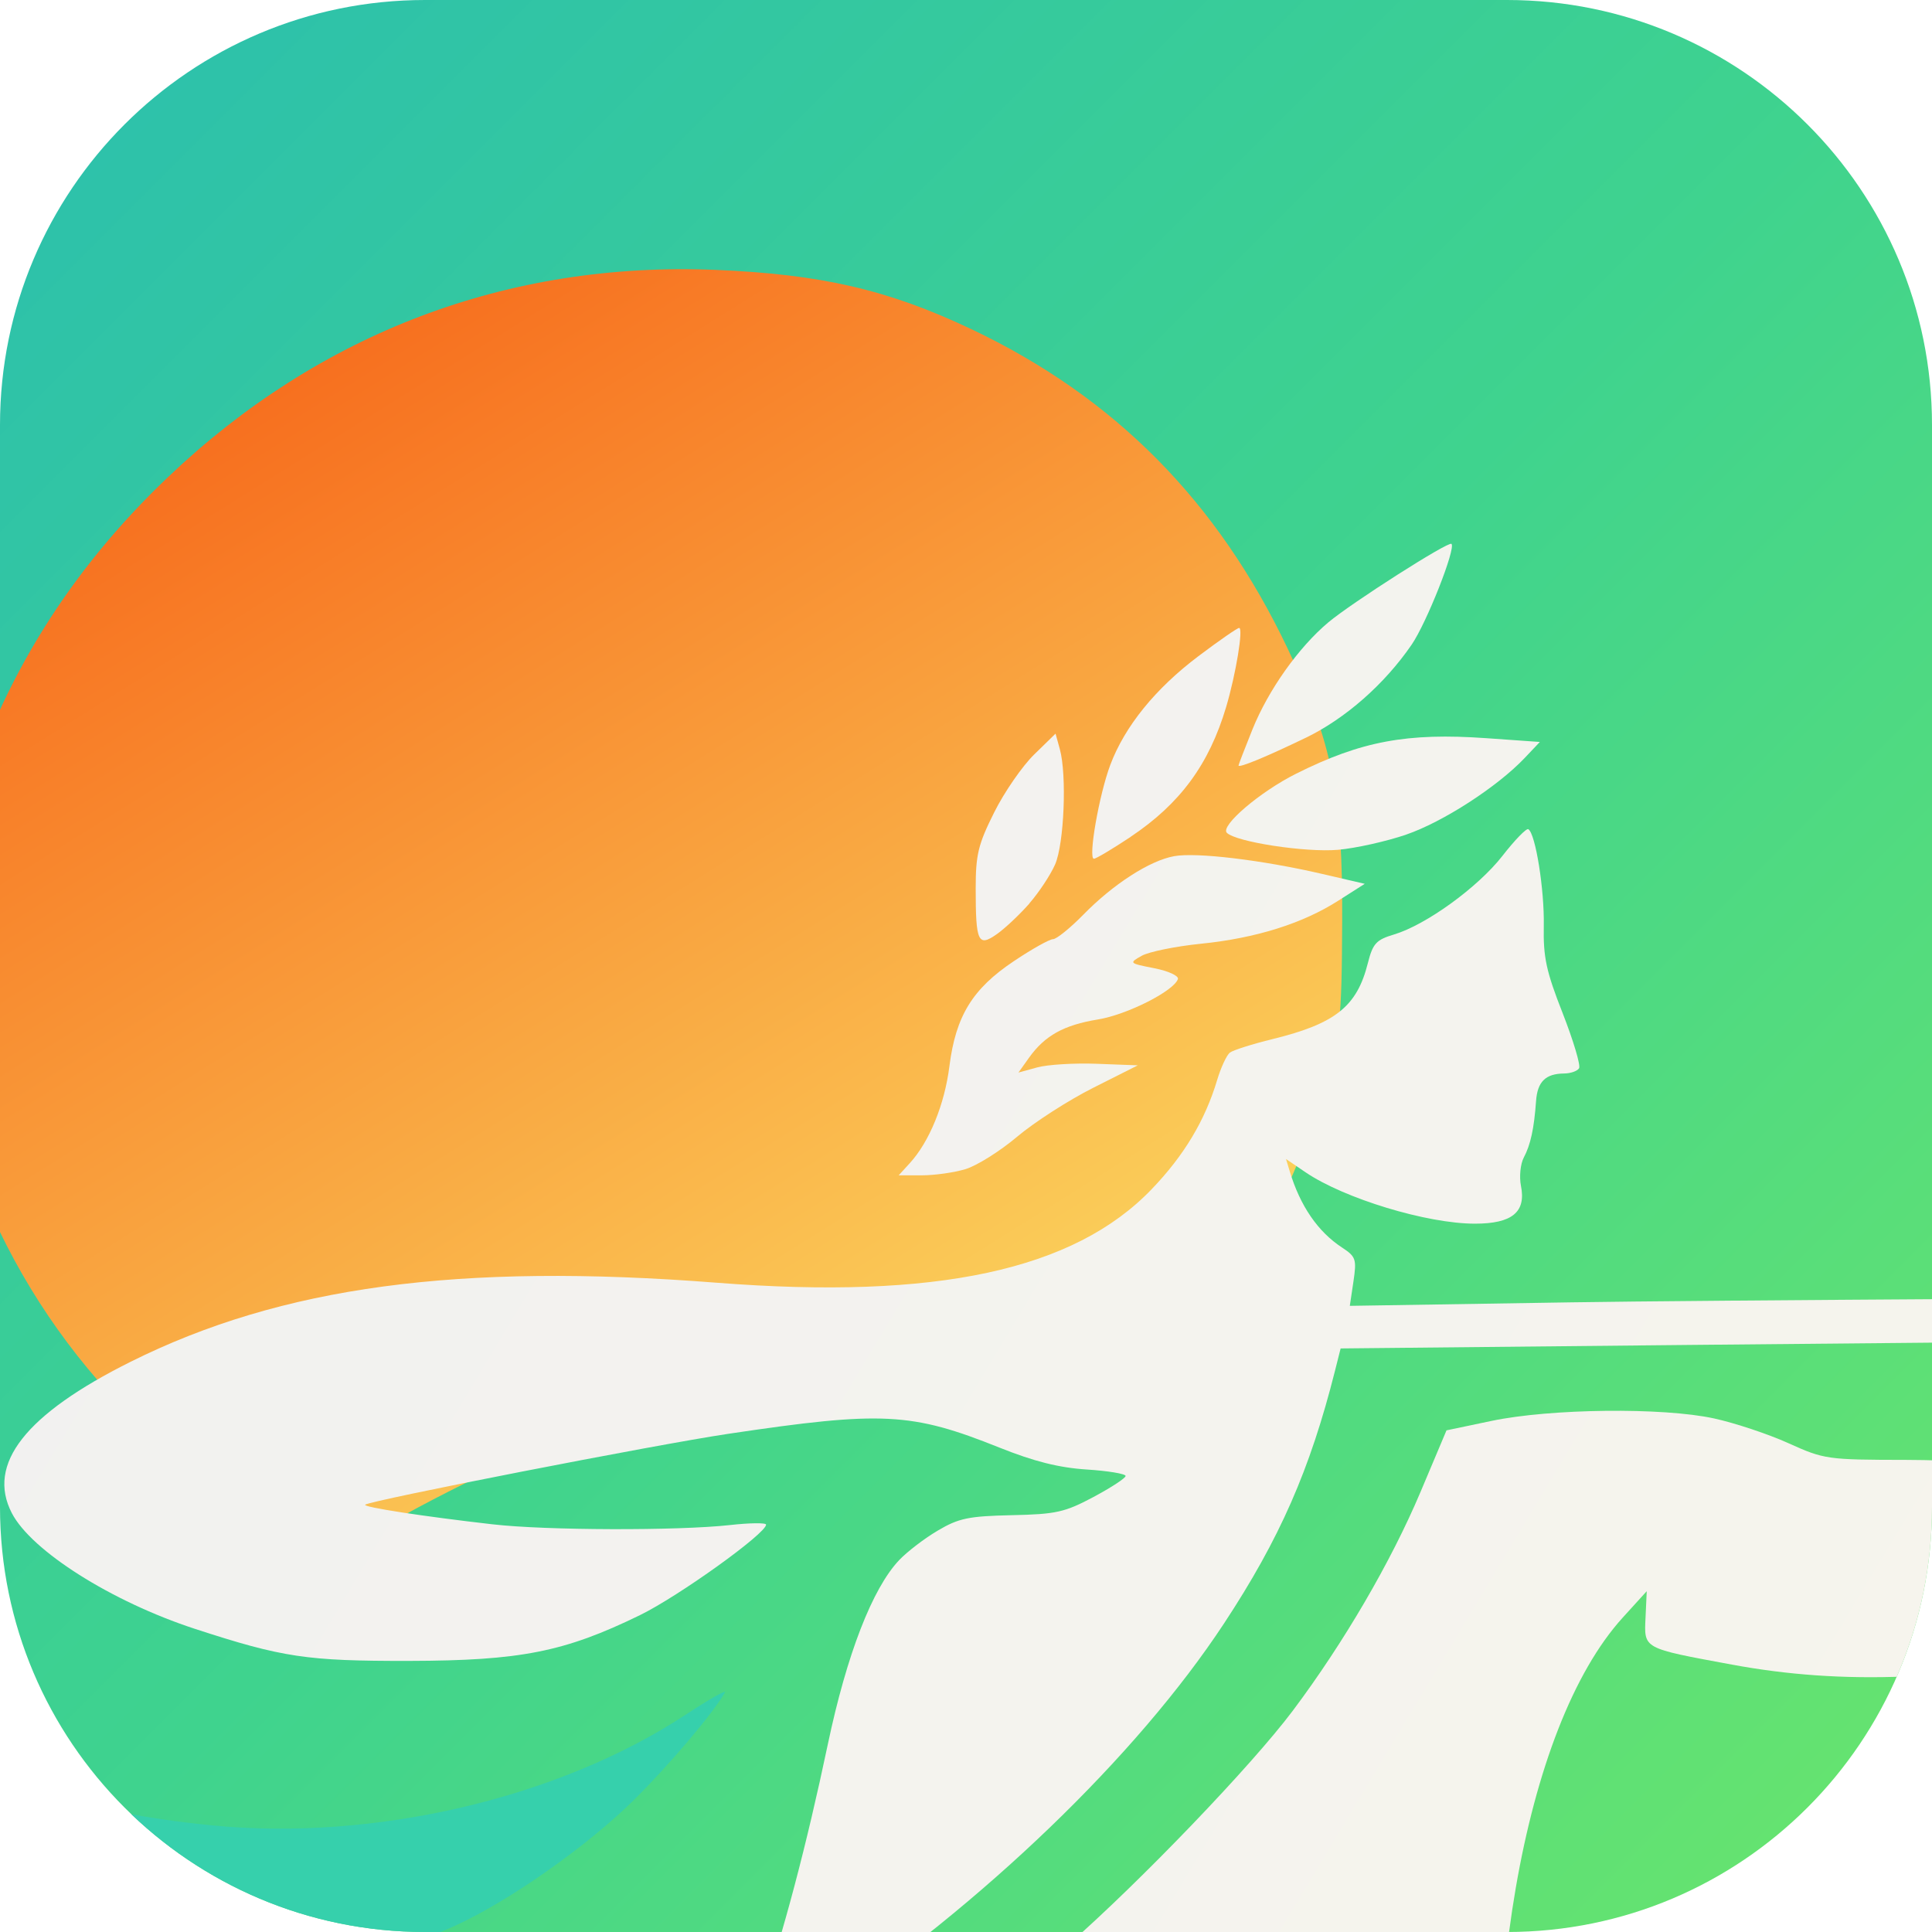
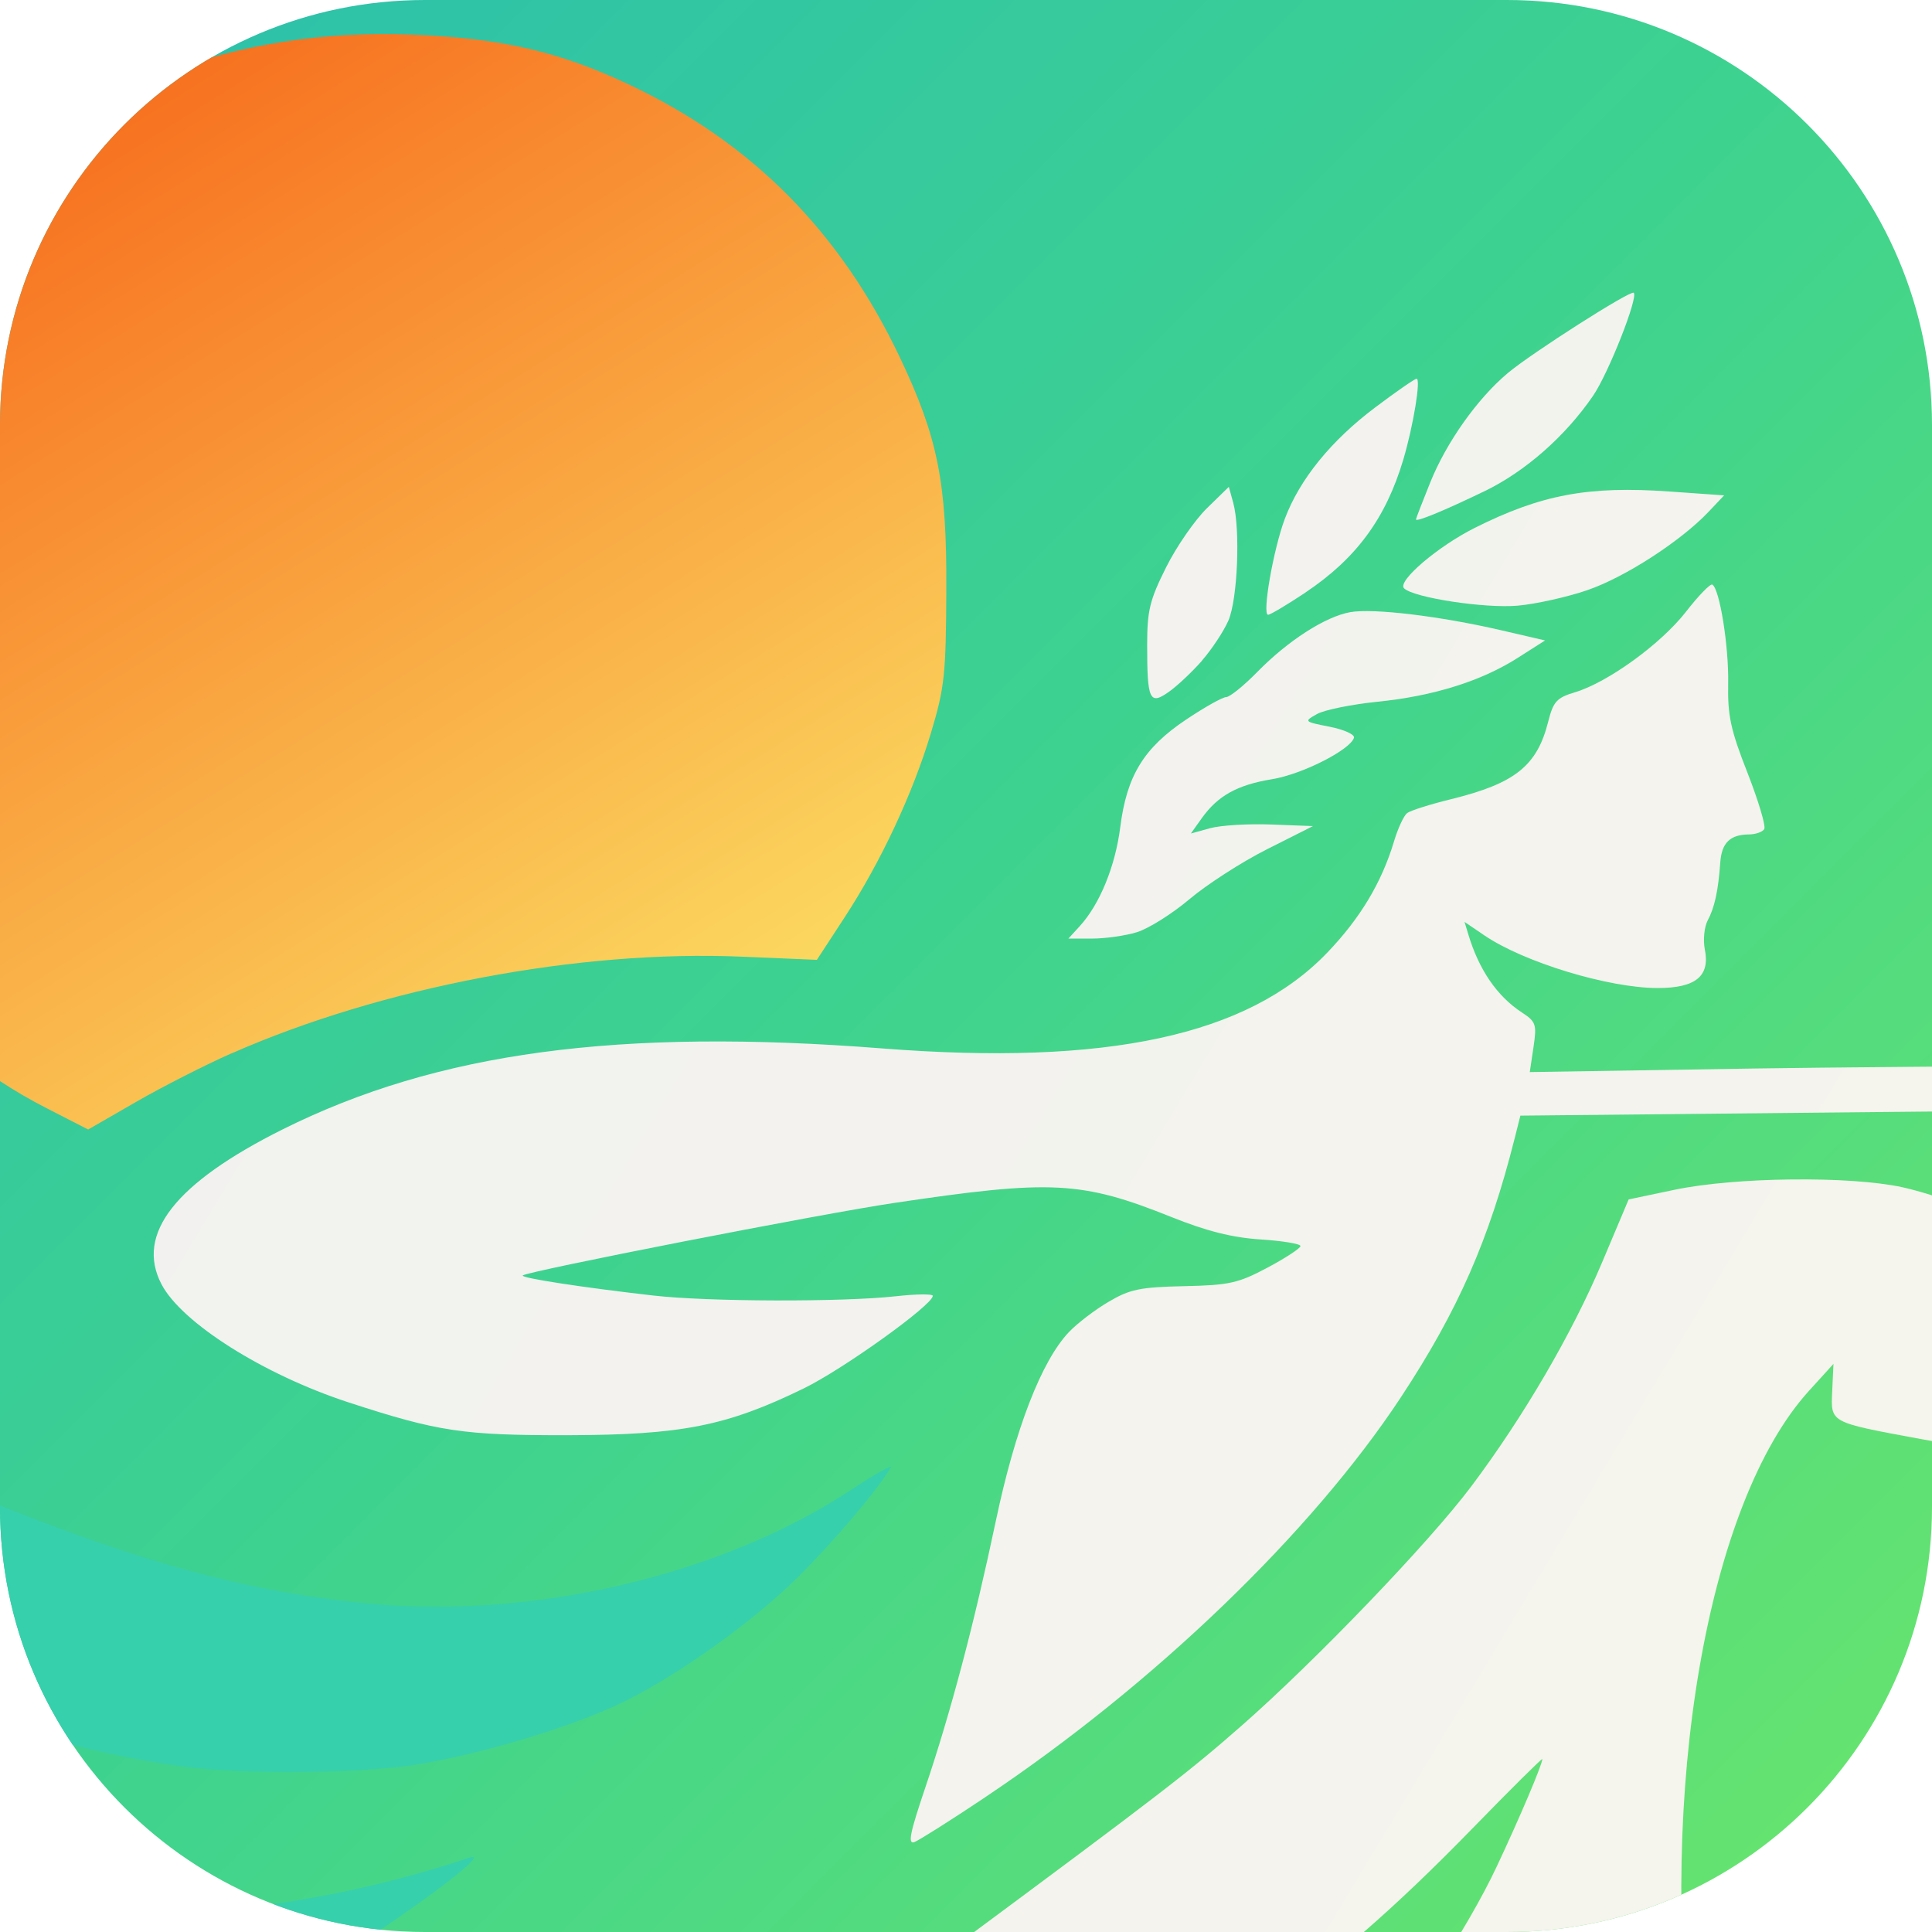
- <svg xmlns="http://www.w3.org/2000/svg" xmlns:xlink="http://www.w3.org/1999/xlink" viewBox="37.7 10 22.5 22.5">
+ <svg xmlns="http://www.w3.org/2000/svg" xmlns:xlink="http://www.w3.org/1999/xlink" viewBox="36 13 22 22">
  <defs id="defs1">
    <linearGradient id="linearGradient133">
      <stop style="stop-color:#f76b1c;stop-opacity:1;" offset="0" id="stop133" />
      <stop style="stop-color:#fbda61;stop-opacity:1;" offset="1" id="stop134" />
    </linearGradient>
    <linearGradient id="linearGradient131">
      <stop style="stop-color:#f1f1f0;stop-opacity:1;" offset="0" id="stop131" />
      <stop style="stop-color:#faf7ea;stop-opacity:1;" offset="1" id="stop132" />
    </linearGradient>
    <linearGradient id="linearGradient129">
      <stop style="stop-color:#36d0ac;stop-opacity:1;" offset="0.057" id="stop129" />
      <stop style="stop-color:#60f770;stop-opacity:1;" offset="1" id="stop130" />
    </linearGradient>
    <linearGradient xlink:href="#linearGradient129" id="linearGradient130" x1="14.22" y1="36.916" x2="13.43" y2="51.979" gradientUnits="userSpaceOnUse" />
    <linearGradient xlink:href="#linearGradient129" id="linearGradient130-1" x1="8.4" y1="39.208" x2="19.25" y2="49.686" gradientUnits="userSpaceOnUse" />
    <linearGradient xlink:href="#linearGradient131" id="linearGradient132" x1="40.395" y1="17.88" x2="79.247" y2="41.224" gradientUnits="userSpaceOnUse" />
    <linearGradient xlink:href="#linearGradient133" id="linearGradient134" x1="35.815" y1="16.615" x2="42.996" y2="28.107" gradientUnits="userSpaceOnUse" />
-     <linearGradient id="tile" gradientUnits="userSpaceOnUse" x1="37.7" y1="10" x2="60.2" y2="32.5">
+     <linearGradient id="tile" gradientUnits="userSpaceOnUse" x1="36" y1="13" x2="58" y2="35">
      <stop offset="0" stop-color="#2bbfae" />
      <stop offset="0.5" stop-color="#3fd38e" />
      <stop offset="1" stop-color="#6ae56c" />
    </linearGradient>
    <clipPath id="tc">
-       <rect x="37.7" y="10" width="22.5" height="22.5" rx="4.95" />
+       <rect x="36" y="13" width="22" height="22" rx="4.84" />
    </clipPath>
  </defs>
-   <rect x="37.7" y="10" width="22.5" height="22.5" rx="4.95" fill="url(#tile)" />
+   <rect x="36" y="13" width="22" height="22" rx="4.84" fill="url(#tile)" />
  <g clip-path="url(#tc)">
    <g transform="translate(0.5958692,-2.735163)">
-       <path style="fill:url(#linearGradient134);fill-opacity:1" d="m 38.037,27.732 c 1.719,-0.758 3.958,-1.182 5.815,-1.103 l 0.854,0.036 0.314,-0.481 c 0.412,-0.63 0.777,-1.409 0.986,-2.106 0.154,-0.512 0.17,-0.659 0.174,-1.625 0.006,-1.227 -0.096,-1.735 -0.528,-2.646 -0.681,-1.434 -1.681,-2.443 -3.072,-3.103 -0.808,-0.383 -1.46,-0.533 -2.488,-0.575 -2.01,-0.081 -3.836,0.611 -5.307,2.011 -0.954,0.908 -1.61,1.962 -1.984,3.188 -0.158,0.519 -0.171,0.645 -0.171,1.625 0,0.978 0.013,1.106 0.169,1.612 0.502,1.632 1.666,3.038 3.137,3.79 l 0.472,0.242 0.545,-0.314 c 0.3,-0.173 0.788,-0.421 1.084,-0.552 z" transform="translate(44.604 23.385) scale(1.2) translate(-39.404 -22.385)" />
      <path style="fill:url(#linearGradient132);fill-opacity:1" d="m 52.31,21.328 c 0.462,-0.224 0.918,-0.624 1.234,-1.085 0.174,-0.253 0.517,-1.121 0.464,-1.174 -0.034,-0.034 -1.162,0.686 -1.434,0.914 -0.346,0.29 -0.699,0.788 -0.884,1.247 -0.089,0.221 -0.162,0.41 -0.162,0.42 0,0.033 0.326,-0.102 0.781,-0.322 z" />
      <path style="fill:url(#linearGradient132);fill-opacity:1" d="m 53.48,22.455 c 0.427,-0.146 1.063,-0.557 1.381,-0.893 l 0.176,-0.186 -0.623,-0.044 c -0.922,-0.065 -1.457,0.034 -2.214,0.413 -0.421,0.21 -0.888,0.609 -0.808,0.689 0.107,0.107 0.92,0.231 1.294,0.198 0.206,-0.018 0.564,-0.098 0.795,-0.177 z" />
      <path style="fill:url(#linearGradient132);fill-opacity:1" d="m 50.272,22.48 c 0.576,-0.385 0.913,-0.843 1.112,-1.512 0.114,-0.385 0.202,-0.92 0.151,-0.92 -0.021,8e-6 -0.234,0.148 -0.473,0.328 -0.501,0.377 -0.858,0.817 -1.027,1.266 -0.131,0.348 -0.261,1.094 -0.191,1.094 0.025,0 0.217,-0.115 0.428,-0.255 z" />
      <path style="fill:url(#linearGradient132);fill-opacity:1" d="m 49.092,23.256 c 0.111,-0.127 0.246,-0.331 0.3,-0.454 0.105,-0.242 0.138,-1.04 0.055,-1.342 l -0.05,-0.181 -0.25,0.244 c -0.137,0.134 -0.347,0.437 -0.465,0.674 -0.186,0.372 -0.215,0.491 -0.215,0.886 0,0.626 0.028,0.686 0.249,0.529 0.096,-0.068 0.265,-0.228 0.376,-0.354 z" />
      <path style="fill:url(#linearGradient132);fill-opacity:1" d="m 48.348,26.351 c 0.132,-0.04 0.402,-0.209 0.601,-0.377 0.199,-0.168 0.596,-0.424 0.884,-0.569 l 0.522,-0.263 -0.476,-0.018 c -0.262,-0.01 -0.575,0.009 -0.695,0.042 l -0.219,0.06 0.124,-0.174 c 0.183,-0.256 0.404,-0.379 0.8,-0.444 0.34,-0.055 0.887,-0.332 0.933,-0.471 0.012,-0.037 -0.112,-0.094 -0.276,-0.126 -0.294,-0.058 -0.296,-0.06 -0.145,-0.145 0.084,-0.047 0.394,-0.11 0.688,-0.14 0.638,-0.064 1.187,-0.236 1.603,-0.503 l 0.306,-0.195 -0.5,-0.116 c -0.695,-0.161 -1.459,-0.253 -1.719,-0.206 -0.284,0.051 -0.71,0.325 -1.06,0.683 -0.153,0.156 -0.312,0.284 -0.352,0.284 -0.04,0 -0.246,0.115 -0.456,0.256 -0.482,0.322 -0.676,0.639 -0.75,1.223 -0.056,0.446 -0.234,0.881 -0.462,1.13 l -0.129,0.141 h 0.269 c 0.148,0 0.377,-0.032 0.509,-0.072 z" />
      <path style="fill:url(#linearGradient132);fill-opacity:1" d="m 74.029,27.05 c 0,-0.327 -0.234,-1.404 -0.436,-2.009 -0.554,-1.655 -1.511,-3.142 -2.853,-4.432 -0.751,-0.721 -1.213,-1.083 -2.679,-2.093 -1.542,-1.062 -1.888,-1.335 -2.455,-1.932 -0.706,-0.743 -1.031,-1.555 -0.885,-2.207 0.091,-0.408 0.031,-0.396 -0.131,0.025 -0.207,0.539 -0.235,1.27 -0.069,1.812 0.296,0.968 0.856,1.639 2.506,3.005 1.819,1.506 2.847,2.577 3.646,3.797 0.776,1.185 1.294,2.424 1.524,3.641 l 0.109,0.577 h 0.862 0.862 z" />
+       <path style="fill:url(#linearGradient134);fill-opacity:1" d="m 38.037,27.732 c 1.719,-0.758 3.958,-1.182 5.815,-1.103 l 0.854,0.036 0.314,-0.481 c 0.412,-0.63 0.777,-1.409 0.986,-2.106 0.154,-0.512 0.17,-0.659 0.174,-1.625 0.006,-1.227 -0.096,-1.735 -0.528,-2.646 -0.681,-1.434 -1.681,-2.443 -3.072,-3.103 -0.808,-0.383 -1.46,-0.533 -2.488,-0.575 -2.01,-0.081 -3.836,0.611 -5.307,2.011 -0.954,0.908 -1.61,1.962 -1.984,3.188 -0.158,0.519 -0.171,0.645 -0.171,1.625 0,0.978 0.013,1.106 0.169,1.612 0.502,1.632 1.666,3.038 3.137,3.79 l 0.472,0.242 0.545,-0.314 c 0.3,-0.173 0.788,-0.421 1.084,-0.552 z" />
      <path style="fill:url(#linearGradient130);fill-opacity:1" d="m 40.154,35.827 c 0.683,-0.109 1.663,-0.398 2.246,-0.663 0.627,-0.284 1.549,-0.933 2.088,-1.468 0.418,-0.415 0.912,-0.998 1.059,-1.25 0.022,-0.038 -0.185,0.079 -0.46,0.26 -1.475,0.97 -3.62,1.472 -5.506,1.288 -1.464,-0.143 -2.776,-0.519 -4.833,-1.385 -3.123,-1.314 -4.559,-1.699 -6.688,-1.791 -1.733,-0.075 -3.705,0.247 -5.629,0.919 -0.608,0.212 -2.083,0.851 -2.183,0.946 -0.04,0.038 -0.029,0.047 0.031,0.027 0.176,-0.06 1.841,-0.219 2.719,-0.26 1.61,-0.075 3.677,0.152 5.432,0.598 1.237,0.314 2.19,0.624 4.133,1.344 2.566,0.951 3.789,1.311 4.966,1.463 0.681,0.088 1.991,0.074 2.625,-0.027 z" />
      <path style="fill:url(#linearGradient132);fill-opacity:1" d="m 46.62,36.202 c 1.928,-1.289 3.723,-3.017 4.739,-4.56 0.649,-0.986 1.002,-1.79 1.293,-2.945 l 0.065,-0.258 4.078,-0.041 c 7.083,-0.072 21.875,-0.167 21.901,-0.141 0.014,0.014 -0.075,0.244 -0.197,0.511 -0.122,0.268 -0.209,0.499 -0.193,0.515 0.033,0.033 4.105,-1.229 4.177,-1.294 0.026,-0.024 -0.41,-0.165 -0.969,-0.313 -0.559,-0.149 -1.507,-0.407 -2.106,-0.574 -0.599,-0.167 -1.1,-0.292 -1.113,-0.279 -0.013,0.013 0.078,0.227 0.202,0.475 0.125,0.248 0.218,0.458 0.207,0.467 -0.011,0.009 -4.674,0.034 -10.363,0.056 -5.689,0.022 -11.508,0.058 -12.93,0.081 l -2.587,0.041 0.042,-0.282 c 0.039,-0.261 0.029,-0.291 -0.131,-0.396 -0.283,-0.185 -0.489,-0.485 -0.611,-0.89 l -0.043,-0.142 0.228,0.155 c 0.452,0.306 1.413,0.598 1.972,0.598 0.433,0 0.598,-0.135 0.536,-0.441 -0.021,-0.107 -0.006,-0.255 0.033,-0.329 0.079,-0.148 0.12,-0.337 0.143,-0.658 0.016,-0.226 0.111,-0.319 0.327,-0.321 0.075,-5e-4 0.154,-0.028 0.174,-0.061 0.02,-0.033 -0.066,-0.321 -0.191,-0.641 -0.192,-0.488 -0.227,-0.651 -0.22,-1.018 0.008,-0.42 -0.096,-1.073 -0.18,-1.125 -0.022,-0.014 -0.158,0.126 -0.301,0.31 -0.286,0.367 -0.89,0.804 -1.263,0.916 -0.208,0.062 -0.247,0.105 -0.305,0.334 -0.127,0.505 -0.377,0.704 -1.108,0.884 -0.237,0.058 -0.461,0.129 -0.499,0.158 -0.037,0.029 -0.104,0.172 -0.148,0.319 -0.141,0.471 -0.385,0.878 -0.762,1.271 -0.906,0.944 -2.509,1.289 -5.063,1.09 -3.009,-0.235 -5.072,0.044 -6.83,0.921 -1.224,0.611 -1.678,1.19 -1.382,1.762 0.228,0.44 1.161,1.03 2.13,1.347 1.024,0.334 1.302,0.376 2.497,0.374 1.296,-0.003 1.809,-0.104 2.688,-0.533 0.451,-0.22 1.469,-0.951 1.469,-1.054 0,-0.023 -0.19,-0.021 -0.422,0.005 -0.607,0.067 -2.145,0.063 -2.766,-0.009 -0.813,-0.093 -1.508,-0.2 -1.481,-0.228 0.048,-0.048 3.395,-0.702 4.231,-0.826 1.791,-0.267 2.13,-0.25 3.156,0.161 0.402,0.161 0.692,0.234 1.016,0.255 0.249,0.016 0.453,0.05 0.453,0.075 0,0.025 -0.168,0.135 -0.374,0.245 -0.334,0.178 -0.435,0.201 -0.953,0.212 -0.501,0.011 -0.617,0.035 -0.86,0.179 -0.155,0.091 -0.357,0.246 -0.45,0.344 -0.312,0.329 -0.61,1.097 -0.831,2.145 -0.25,1.187 -0.515,2.186 -0.808,3.053 -0.172,0.508 -0.198,0.638 -0.12,0.609 0.054,-0.021 0.415,-0.249 0.801,-0.507 z" />
      <path style="fill:url(#linearGradient130);fill-opacity:1" d="m 34.488,39.766 c 1.81,-0.237 3.575,-0.924 5.205,-2.026 0.789,-0.533 1.271,-0.922 1.055,-0.85 -2.123,0.703 -4.204,0.824 -6.41,0.376 -1.369,-0.279 -2.493,-0.627 -4.777,-1.483 -2.605,-0.975 -3.845,-1.339 -5.625,-1.649 -0.935,-0.163 -1.117,-0.174 -2.812,-0.177 -1.463,-0.002 -1.939,0.019 -2.469,0.109 -2.386,0.406 -4.443,1.186 -6.271,2.378 -0.401,0.261 -0.729,0.49 -0.729,0.508 0,0.018 0.148,-0.027 0.328,-0.101 2.64,-1.07 5.907,-1.394 8.672,-0.859 1.673,0.323 2.41,0.601 6,2.263 1.222,0.566 2.873,1.151 3.736,1.324 1.432,0.287 2.849,0.352 4.098,0.189 z" />
      <path style="fill:url(#linearGradient132);fill-opacity:1" d="m 66.207,41.016 c 0.286,-0.648 1.118,-1.417 2.603,-2.406 1.463,-0.974 2.133,-1.495 2.79,-2.168 0.968,-0.991 1.6,-2.014 1.979,-3.208 0.202,-0.634 0.393,-1.535 0.337,-1.591 -0.019,-0.019 -0.391,-0.034 -0.829,-0.034 h -0.795 l -0.078,0.422 c -0.238,1.292 -0.856,2.61 -1.751,3.734 -0.418,0.525 -1.443,1.518 -2.421,2.346 -0.889,0.752 -1.466,1.408 -1.772,2.013 -0.193,0.383 -0.368,1.053 -0.362,1.391 l 0.003,0.188 0.065,-0.156 c 0.036,-0.086 0.139,-0.325 0.23,-0.531 z" />
      <path style="fill:url(#linearGradient132);fill-opacity:1" d="m 42.105,42.3 c 2.581,-0.725 5.52,-2.114 7.573,-3.579 0.912,-0.651 1.599,-1.248 2.492,-2.164 0.438,-0.45 0.797,-0.806 0.797,-0.791 0,0.06 -0.254,0.66 -0.517,1.219 -0.343,0.73 -1.013,1.74 -1.596,2.406 l -0.438,0.5 0.354,0.04 c 0.411,0.047 3.912,0.068 3.956,0.024 0.016,-0.016 -0.007,-0.319 -0.051,-0.672 -0.396,-3.15 0.17,-6.435 1.328,-7.71 l 0.279,-0.307 -0.014,0.306 c -0.017,0.368 -0.038,0.356 1.005,0.549 1.296,0.24 2.591,0.189 4.474,-0.176 0.77,-0.149 0.879,-0.155 2.187,-0.115 1.712,0.052 2.337,-0.015 4.919,-0.532 1.03,-0.206 2.024,-0.375 2.208,-0.375 0.184,0 0.512,0.046 0.73,0.102 0.31,0.08 0.575,0.095 1.227,0.068 0.925,-0.038 1.161,-0.119 1.126,-0.386 -0.011,-0.08 0.033,-0.204 0.098,-0.275 0.078,-0.086 0.106,-0.185 0.084,-0.299 -0.019,-0.097 0.007,-0.23 0.059,-0.31 0.081,-0.123 0.08,-0.162 -0.005,-0.326 -0.085,-0.164 -0.085,-0.195 -0.004,-0.262 0.118,-0.098 0.119,-0.398 0.001,-0.496 -0.059,-0.049 -0.414,-0.082 -1.016,-0.095 -1.138,-0.025 -1.379,0.037 -1.86,0.477 -0.187,0.171 -0.433,0.343 -0.546,0.382 -0.143,0.049 -1.186,0.073 -3.394,0.076 l -3.188,0.005 -0.836,0.17 c -0.954,0.194 -1.267,0.204 -2.445,0.076 -0.464,-0.05 -1.269,-0.092 -1.788,-0.093 -0.921,-0.001 -0.955,-0.006 -1.371,-0.194 -0.234,-0.106 -0.625,-0.236 -0.868,-0.289 -0.599,-0.13 -1.904,-0.115 -2.591,0.029 l -0.524,0.11 -0.302,0.716 c -0.345,0.817 -0.895,1.758 -1.488,2.549 -0.482,0.642 -1.773,1.987 -2.621,2.731 -0.605,0.531 -0.945,0.792 -3.234,2.489 -1.916,1.42 -3.353,2.659 -4.255,3.668 -0.66,0.738 -0.809,0.941 -0.69,0.941 0.048,0 0.384,-0.083 0.747,-0.185 z" />
    </g>
  </g>
</svg>
